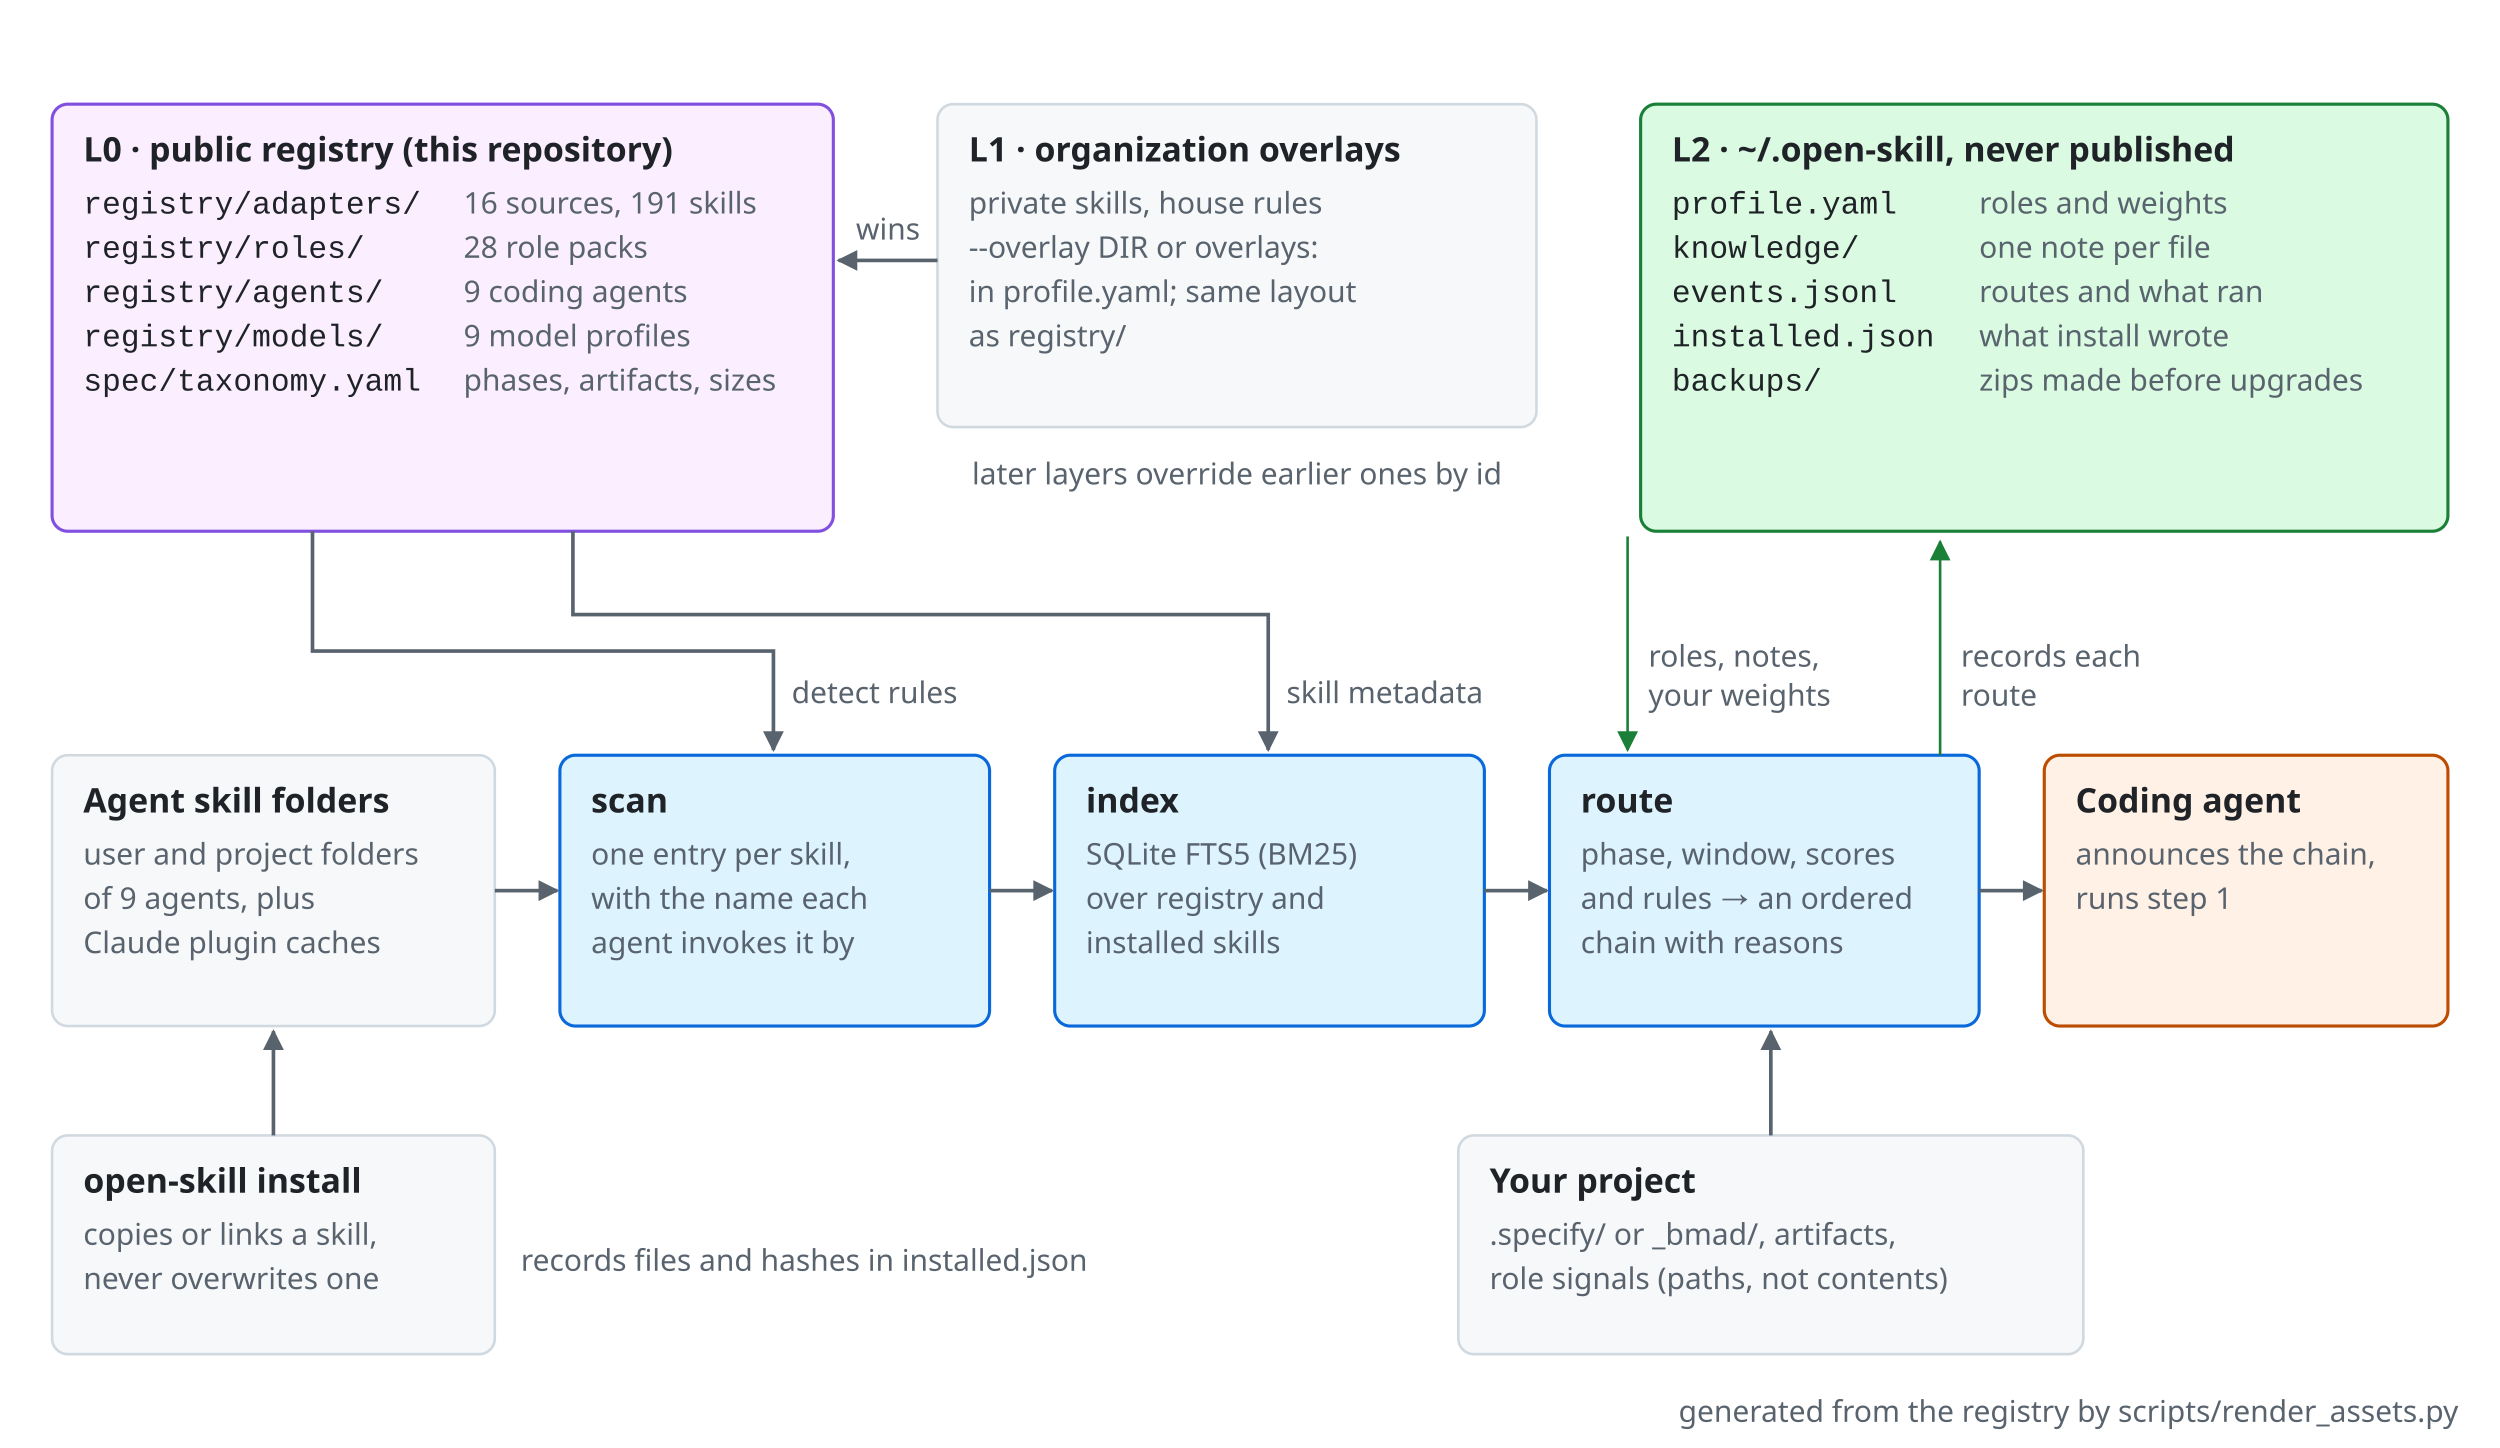
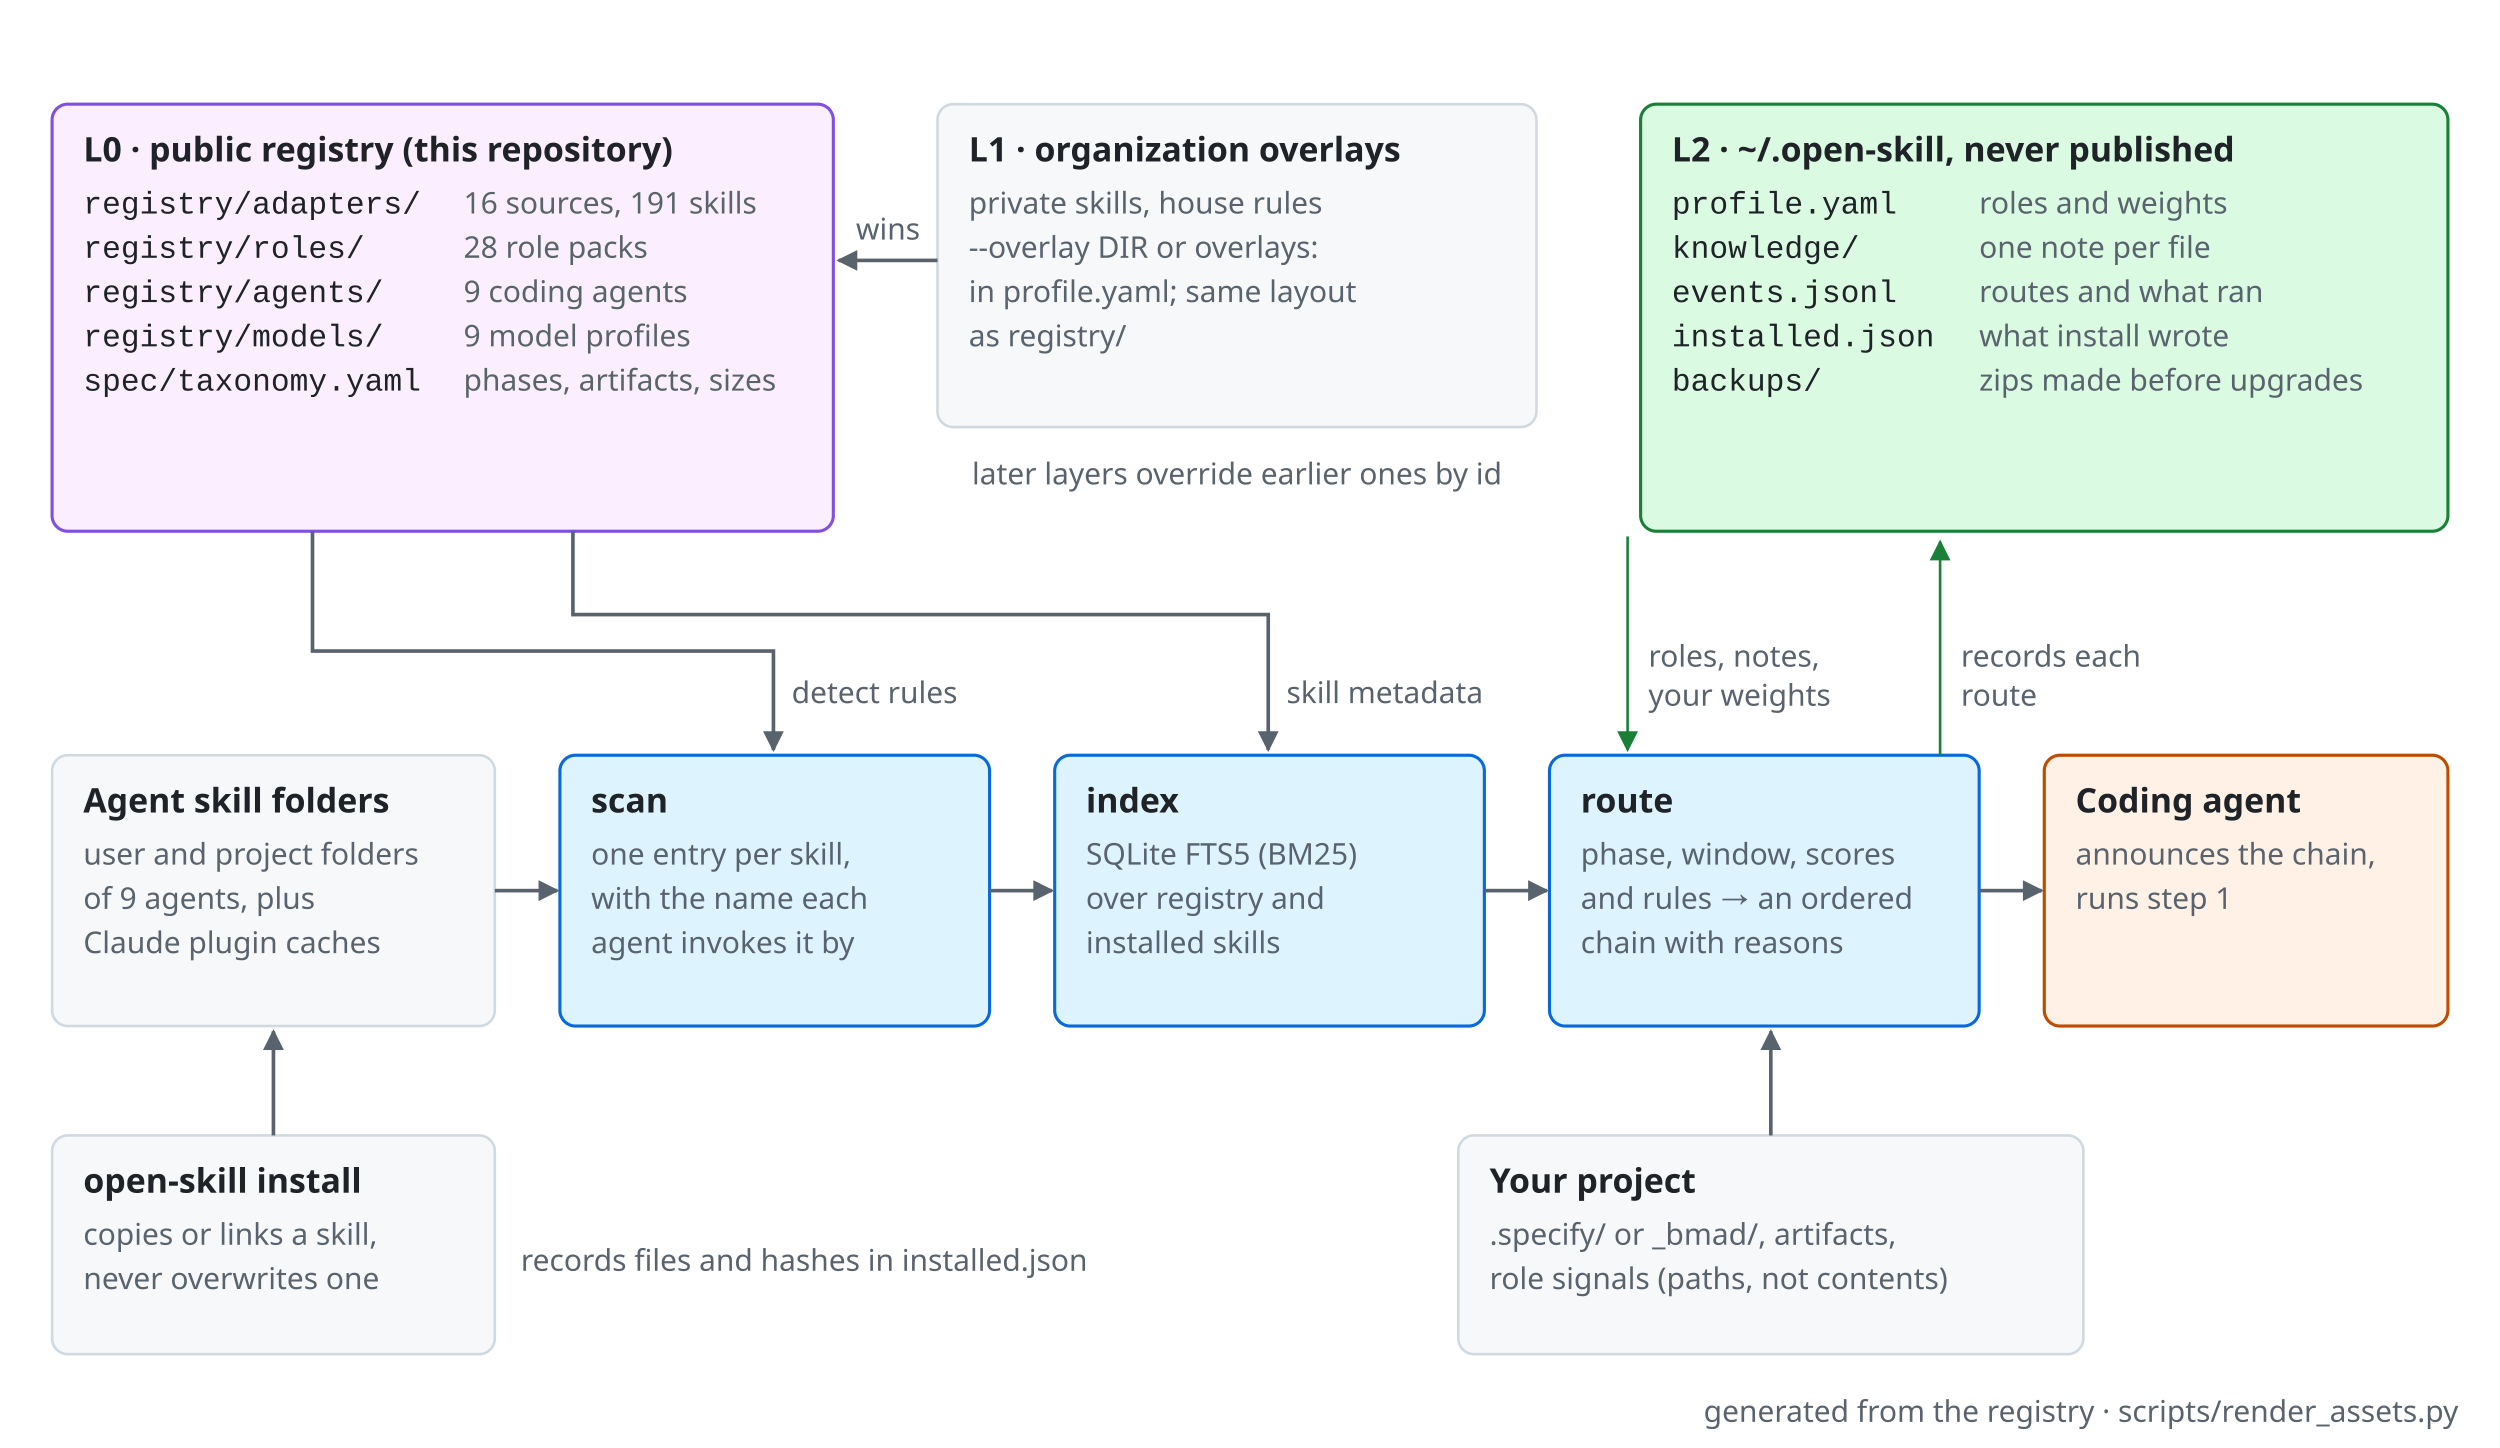
<svg xmlns="http://www.w3.org/2000/svg" width="960" height="556" viewBox="0 0 960 556" role="img" aria-label="Architecture: the public registry and organization overlays feed scan and a SQLite FTS5 index, the router uses them with your project and your local ~/.open-skill layer, and the coding agent runs the chain">
  <style>text{font-family:-apple-system,BlinkMacSystemFont,'Segoe UI','Noto Sans',Helvetica,Arial,sans-serif;font-size:13px;fill:#1f2328}.m{fill:#59636e}.b{font-weight:600}.s{font-size:11.5px}.h{font-size:15px;font-weight:600}.mono{font-family:ui-monospace,SFMono-Regular,'SF Mono',Menlo,Consolas,'Liberation Mono',monospace;font-size:12px}.box{fill:#f6f8fa;stroke:#d1d9e0;stroke-width:1}.dash{fill:none;stroke:#d1d9e0;stroke-width:1;stroke-dasharray:4 3}.edge{fill:none;stroke:#59636e;stroke-width:1.4}.blue{fill:#ddf4ff;stroke:#0969da;stroke-width:1.2}.t-blue{fill:#0969da}.e-blue{fill:none;stroke:#0969da}#arrow-blue path{fill:#0969da}.green{fill:#dafbe1;stroke:#1a7f37;stroke-width:1.2}.t-green{fill:#1a7f37}.e-green{fill:none;stroke:#1a7f37}#arrow-green path{fill:#1a7f37}.orange{fill:#fff1e5;stroke:#bc4c00;stroke-width:1.2}.t-orange{fill:#bc4c00}.e-orange{fill:none;stroke:#bc4c00}#arrow-orange path{fill:#bc4c00}.purple{fill:#fbefff;stroke:#8250df;stroke-width:1.2}.t-purple{fill:#8250df}.e-purple{fill:none;stroke:#8250df}#arrow-purple path{fill:#8250df}.red{fill:#ffebe9;stroke:#cf222e;stroke-width:1.2}.t-red{fill:#cf222e}.e-red{fill:none;stroke:#cf222e}#arrow-red path{fill:#cf222e}#arrow path{fill:#59636e}</style>
  <defs>
    <marker id="arrow" viewBox="0 0 10 10" refX="9" refY="5" markerWidth="8" markerHeight="8" markerUnits="userSpaceOnUse" orient="auto-start-reverse">
      <path d="M0 0L10 5L0 10z" />
    </marker>
    <marker id="arrow-blue" viewBox="0 0 10 10" refX="9" refY="5" markerWidth="8" markerHeight="8" markerUnits="userSpaceOnUse" orient="auto-start-reverse">
      <path d="M0 0L10 5L0 10z" />
    </marker>
    <marker id="arrow-green" viewBox="0 0 10 10" refX="9" refY="5" markerWidth="8" markerHeight="8" markerUnits="userSpaceOnUse" orient="auto-start-reverse">
      <path d="M0 0L10 5L0 10z" />
    </marker>
    <marker id="arrow-orange" viewBox="0 0 10 10" refX="9" refY="5" markerWidth="8" markerHeight="8" markerUnits="userSpaceOnUse" orient="auto-start-reverse">
      <path d="M0 0L10 5L0 10z" />
    </marker>
    <marker id="arrow-purple" viewBox="0 0 10 10" refX="9" refY="5" markerWidth="8" markerHeight="8" markerUnits="userSpaceOnUse" orient="auto-start-reverse">
      <path d="M0 0L10 5L0 10z" />
    </marker>
    <marker id="arrow-red" viewBox="0 0 10 10" refX="9" refY="5" markerWidth="8" markerHeight="8" markerUnits="userSpaceOnUse" orient="auto-start-reverse">
      <path d="M0 0L10 5L0 10z" />
    </marker>
  </defs>
  <rect x="20" y="40" width="300" height="164" rx="6" class="purple" />
  <text x="32" y="62" class="b">L0 · public registry (this repository)</text>
  <text x="32" y="82" class="mono">registry/adapters/</text>
  <text x="178" y="82" class="m s">16 sources, 191 skills</text>
  <text x="32" y="99" class="mono">registry/roles/</text>
  <text x="178" y="99" class="m s">28 role packs</text>
  <text x="32" y="116" class="mono">registry/agents/</text>
  <text x="178" y="116" class="m s">9 coding agents</text>
  <text x="32" y="133" class="mono">registry/models/</text>
  <text x="178" y="133" class="m s">9 model profiles</text>
  <text x="32" y="150" class="mono">spec/taxonomy.yaml</text>
  <text x="178" y="150" class="m s">phases, artifacts, sizes</text>
  <rect x="360" y="40" width="230" height="124" rx="6" class="box" />
  <text x="372" y="62" class="b">L1 · organization overlays</text>
  <text x="372" y="82" class="m s">private skills, house rules</text>
  <text x="372" y="99" class="m s">--overlay DIR or overlays:</text>
  <text x="372" y="116" class="m s">in profile.yaml; same layout</text>
  <text x="372" y="133" class="m s">as registry/</text>
  <rect x="630" y="40" width="310" height="164" rx="6" class="green" />
  <text x="642" y="62" class="b">L2 · ~/.open-skill, never published</text>
  <text x="642" y="82" class="mono">profile.yaml</text>
  <text x="760" y="82" class="m s">roles and weights</text>
  <text x="642" y="99" class="mono">knowledge/</text>
  <text x="760" y="99" class="m s">one note per file</text>
  <text x="642" y="116" class="mono">events.jsonl</text>
  <text x="760" y="116" class="m s">routes and what ran</text>
  <text x="642" y="133" class="mono">installed.json</text>
  <text x="760" y="133" class="m s">what install wrote</text>
  <text x="642" y="150" class="mono">backups/</text>
  <text x="760" y="150" class="m s">zips made before upgrades</text>
  <path d="M360 100L322 100" class="edge" marker-end="url(#arrow)" />
  <text x="341" y="92" class="m s" text-anchor="middle">wins</text>
  <text x="475" y="186" class="m s" text-anchor="middle">later layers override earlier ones by id</text>
  <rect x="20" y="290" width="170" height="104" rx="6" class="box" />
  <text x="32" y="312" class="b">Agent skill folders</text>
  <text x="32" y="332" class="m s">user and project folders</text>
  <text x="32" y="349" class="m s">of 9 agents, plus</text>
  <text x="32" y="366" class="m s">Claude plugin caches</text>
  <rect x="215" y="290" width="165" height="104" rx="6" class="blue" />
  <text x="227" y="312" class="b">scan</text>
  <text x="227" y="332" class="m s">one entry per skill,</text>
  <text x="227" y="349" class="m s">with the name each</text>
  <text x="227" y="366" class="m s">agent invokes it by</text>
  <rect x="405" y="290" width="165" height="104" rx="6" class="blue" />
  <text x="417" y="312" class="b">index</text>
  <text x="417" y="332" class="m s">SQLite FTS5 (BM25)</text>
  <text x="417" y="349" class="m s">over registry and</text>
  <text x="417" y="366" class="m s">installed skills</text>
  <rect x="595" y="290" width="165" height="104" rx="6" class="blue" />
  <text x="607" y="312" class="b">route</text>
  <text x="607" y="332" class="m s">phase, window, scores</text>
  <text x="607" y="349" class="m s">and rules → an ordered</text>
  <text x="607" y="366" class="m s">chain with reasons</text>
  <rect x="785" y="290" width="155" height="104" rx="6" class="orange" />
  <text x="797" y="312" class="b">Coding agent</text>
  <text x="797" y="332" class="m s">announces the chain,</text>
  <text x="797" y="349" class="m s">runs step 1</text>
  <rect x="20" y="436" width="170" height="84" rx="6" class="box" />
  <text x="32" y="458" class="b">open-skill install</text>
  <text x="32" y="478" class="m s">copies or links a skill,</text>
  <text x="32" y="495" class="m s">never overwrites one</text>
  <rect x="560" y="436" width="240" height="84" rx="6" class="box" />
  <text x="572" y="458" class="b">Your project</text>
  <text x="572" y="478" class="m s">.specify/ or _bmad/, artifacts,</text>
  <text x="572" y="495" class="m s">role signals (paths, not contents)</text>
  <path d="M190 342L214 342" class="edge" marker-end="url(#arrow)" />
  <path d="M380 342L404 342" class="edge" marker-end="url(#arrow)" />
  <path d="M570 342L594 342" class="edge" marker-end="url(#arrow)" />
  <path d="M760 342L784 342" class="edge" marker-end="url(#arrow)" />
  <path d="M105 436L105 396" class="edge" marker-end="url(#arrow)" />
  <path d="M120 204L120 250L297 250L297 288" class="edge" marker-end="url(#arrow)" />
  <path d="M220 204L220 236L487 236L487 288" class="edge" marker-end="url(#arrow)" />
  <text x="304" y="270" class="m s">detect rules</text>
  <text x="494" y="270" class="m s">skill metadata</text>
  <path d="M625 206L625 288" class="e-green" marker-end="url(#arrow-green)" />
  <path d="M745 290L745 208" class="e-green" marker-end="url(#arrow-green)" />
  <text x="633" y="256" class="m s">roles, notes,</text>
  <text x="633" y="271" class="m s">your weights</text>
  <text x="753" y="256" class="m s">records each</text>
  <text x="753" y="271" class="m s">route</text>
  <path d="M680 436L680 396" class="edge" marker-end="url(#arrow)" />
  <text x="200" y="488" class="m s">records files and hashes in installed.json</text>
-   <text x="944" y="546" class="m s" text-anchor="end">generated from the registry by scripts/render_assets.py</text>
+   <text x="944" y="546" class="m s" text-anchor="end">generated from the registry · scripts/render_assets.py</text>
</svg>
